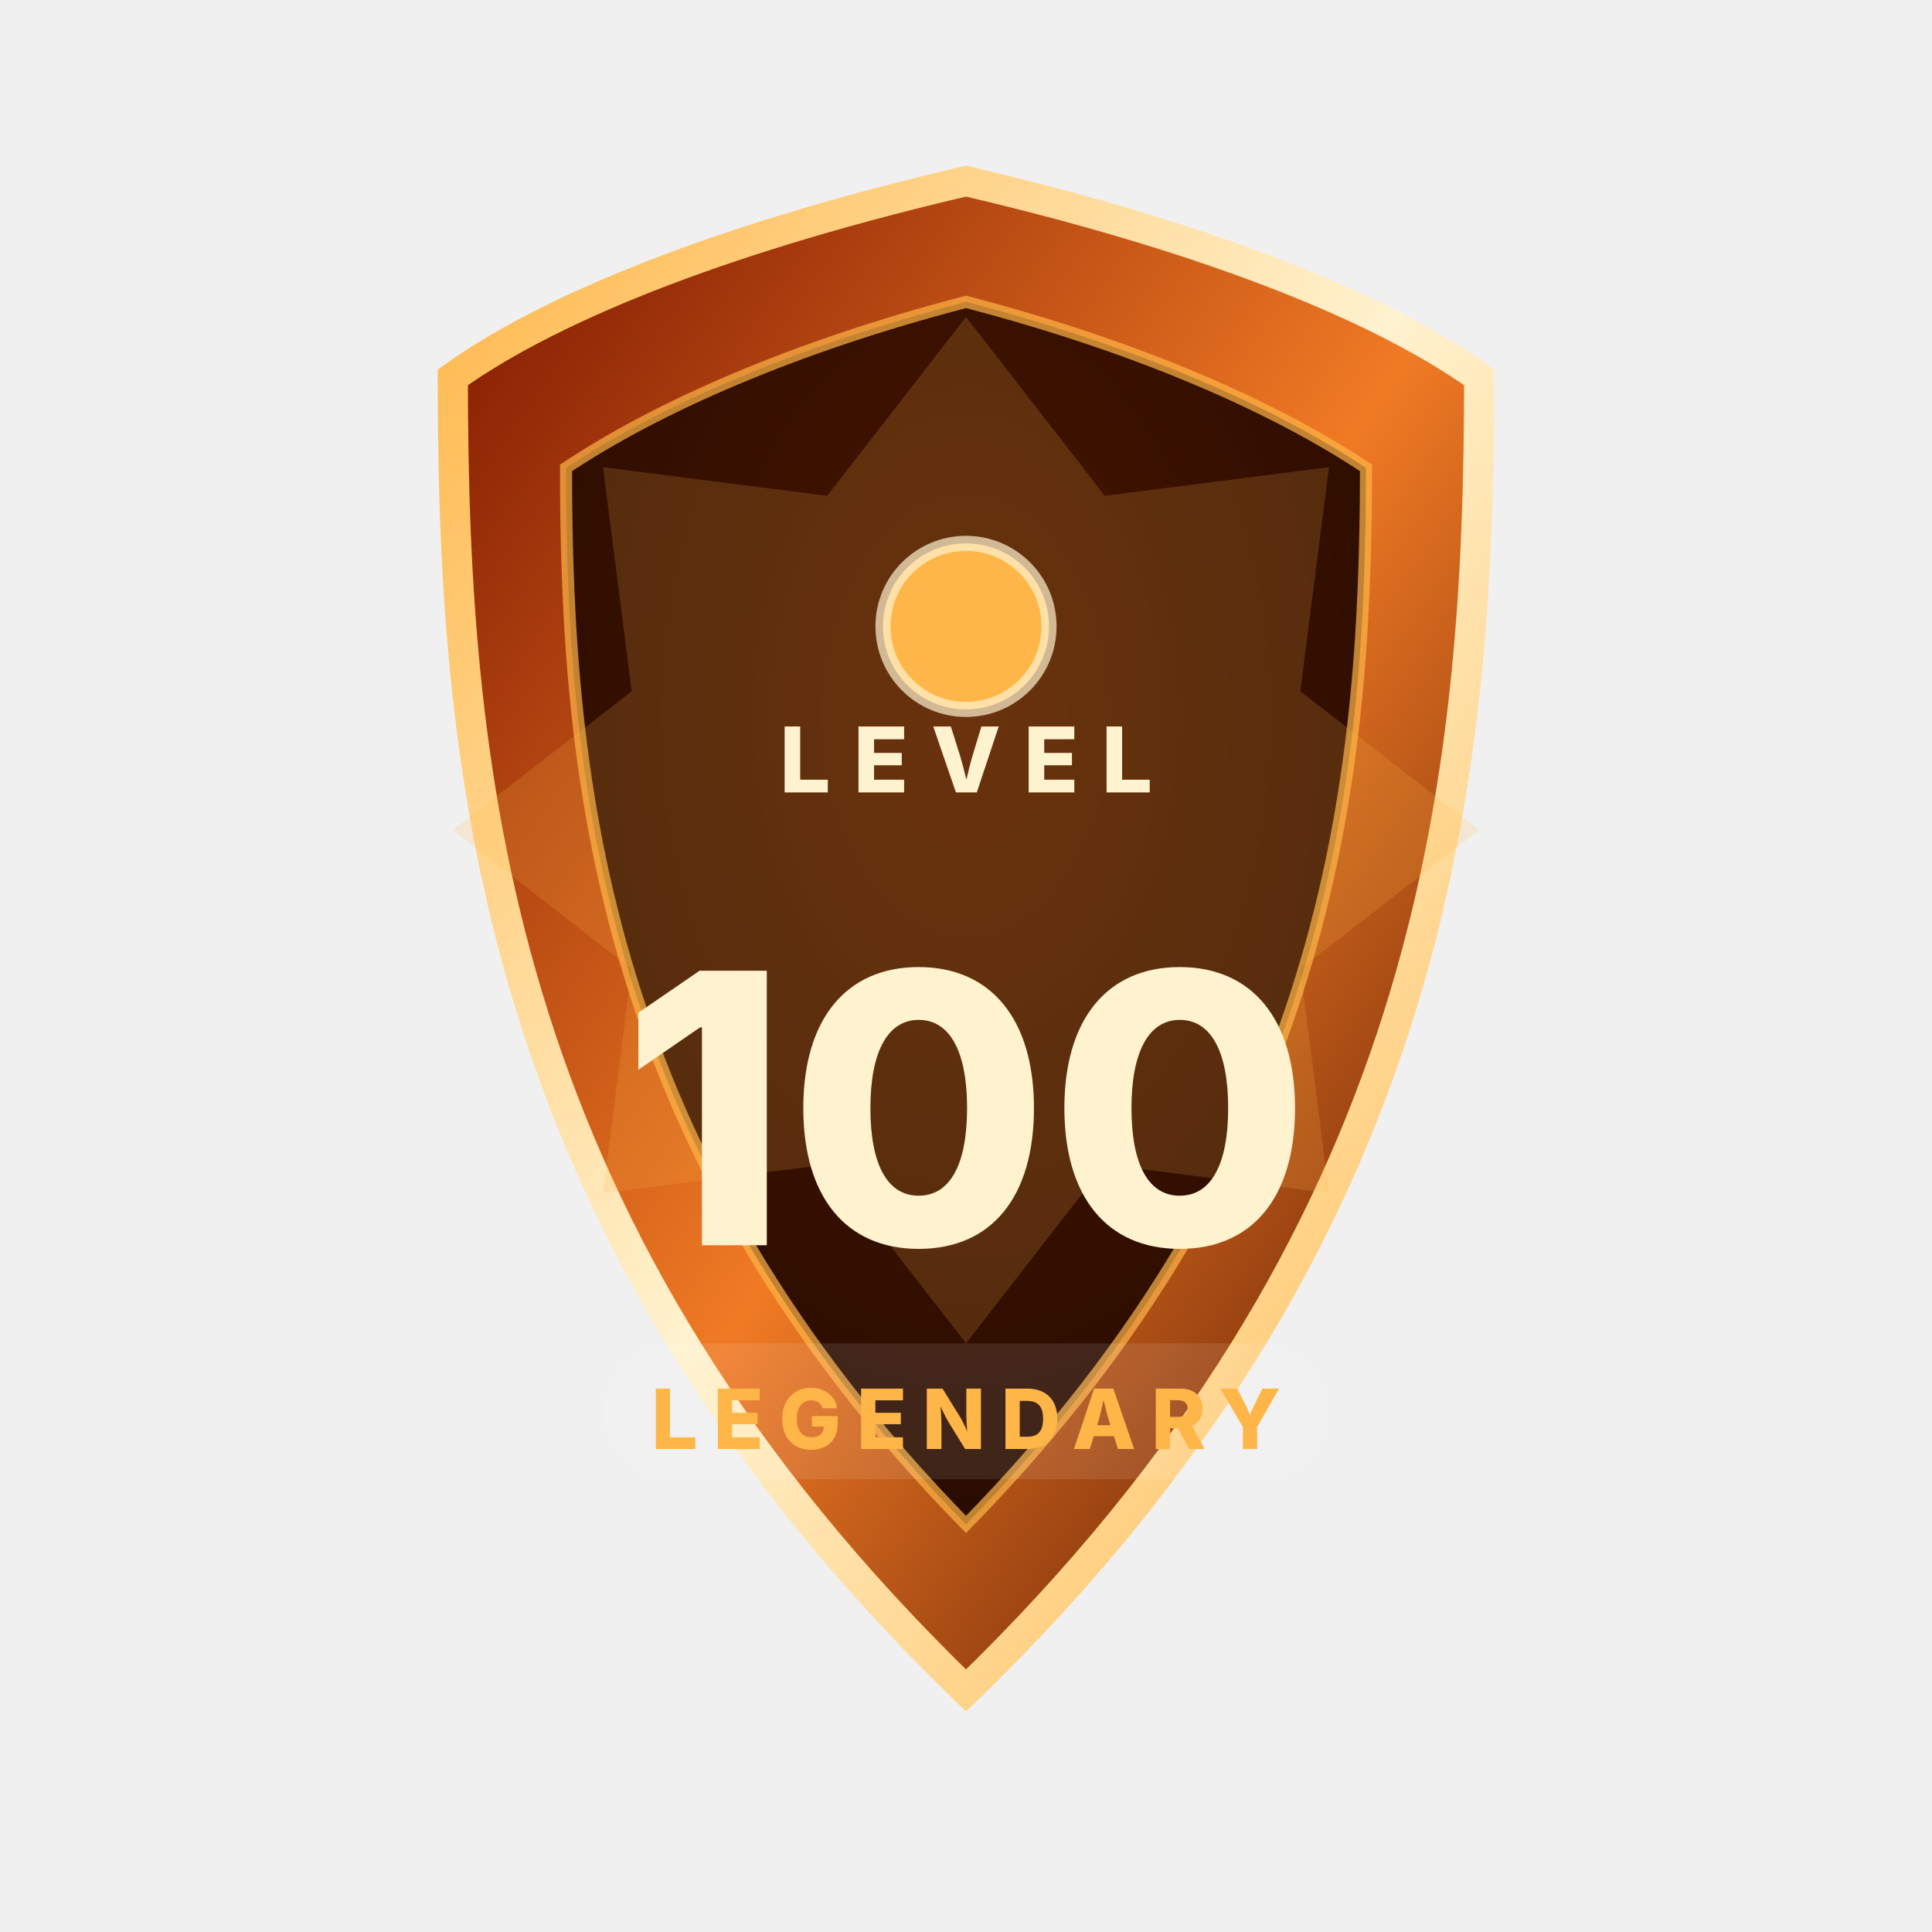
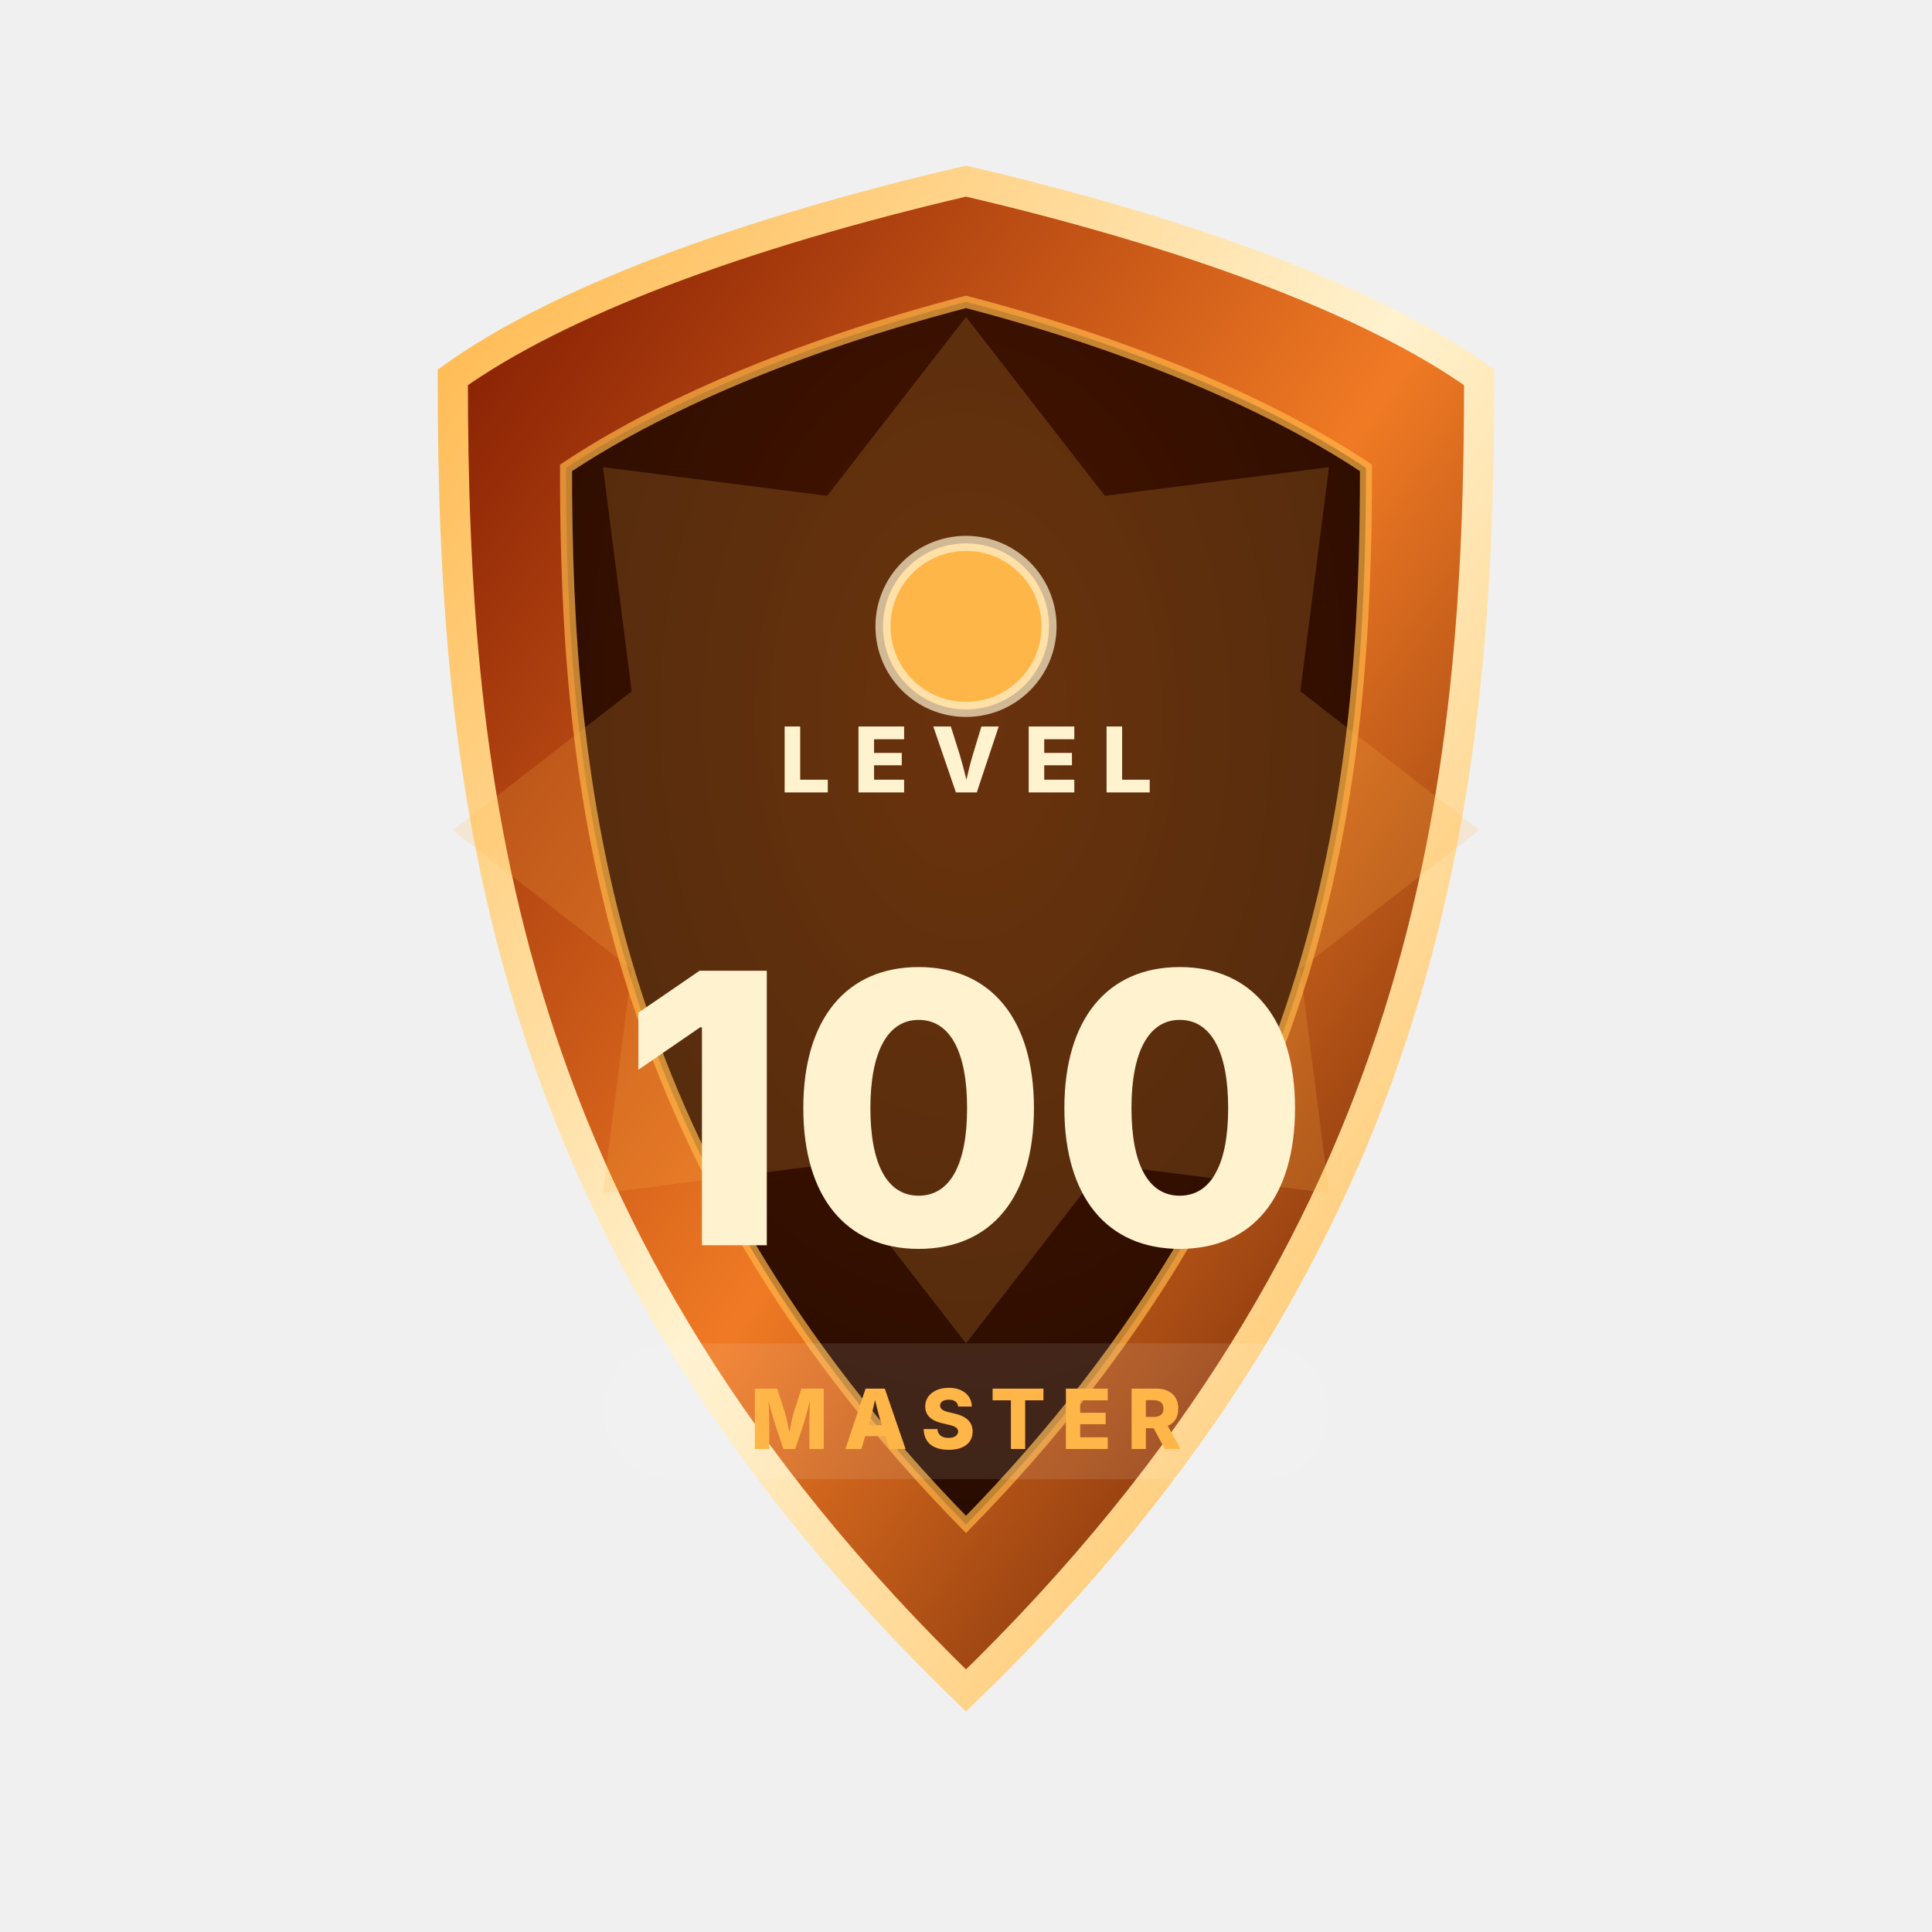
<svg xmlns="http://www.w3.org/2000/svg" viewBox="0 0 256 256" width="256" height="256" role="img" aria-label="Shield Level 100">
  <defs>
    <linearGradient id="o" x1="0%" y1="0%" x2="100%" y2="100%">
      <stop offset="0%" stop-color="#7c1600" />
      <stop offset="52%" stop-color="#f07a24" />
      <stop offset="100%" stop-color="#4a1000" />
    </linearGradient>
    <radialGradient id="i" cx="50%" cy="34%" r="80%">
      <stop offset="0%" stop-color="#4a1500" />
      <stop offset="100%" stop-color="#210a00" />
    </radialGradient>
    <linearGradient id="r" x1="0%" y1="0%" x2="100%" y2="100%">
      <stop offset="0%" stop-color="#ffb648" />
      <stop offset="50%" stop-color="#fff2cf" />
      <stop offset="100%" stop-color="#ffb648" />
    </linearGradient>
  </defs>
  <path d="M128 24 C 158 31 182 40 196 50 C 196 104 190 164 128 224 C 66 164 60 104 60 50 C 74 40 98 31 128 24 Z" fill="url(#o)" stroke="url(#r)" stroke-width="4" />
  <path d="M128 40 C 151 46 169 54 181 62 C 181 104 176 153 128 202 C 80 153 75 104 75 62 C 87 54 105 46 128 40 Z" fill="url(#i)" stroke="#ffb648" stroke-width="1.6" stroke-opacity="0.7" />
  <polygon points="128.0,42.0 146.4,65.7 176.1,61.9 172.3,91.6 196.0,110.0 172.3,128.4 176.1,158.1 146.4,154.3 128.0,178.0 109.6,154.3 79.9,158.1 83.7,128.4 60.0,110.0 83.7,91.6 79.9,61.9 109.6,65.7" fill="#ffb648" opacity="0.18" />
  <g>
    <circle cx="128" cy="83" r="11" fill="#ffb648" stroke="#fff2cf" stroke-width="2" stroke-opacity="0.7" />
  </g>
  <text x="128" y="105" text-anchor="middle" fill="#fff2cf" font-family="Inter, Arial, sans-serif" font-size="12" font-weight="800" letter-spacing="3">LEVEL</text>
  <text x="128" y="165" text-anchor="middle" fill="#fff2cf" font-family="Inter, Arial, sans-serif" font-size="50" font-weight="800">100</text>
  <rect x="80" y="178" width="96" height="18" rx="9" fill="#ffffff" opacity="0.10" />
-   <text x="128" y="192" text-anchor="middle" fill="#ffb648" font-family="Inter, Arial, sans-serif" font-size="11" font-weight="800" letter-spacing="2">LEGENDARY</text>
+   <text x="128" y="192" text-anchor="middle" fill="#ffb648" font-family="Inter, Arial, sans-serif" font-size="11" font-weight="800" letter-spacing="2">MASTER</text>
</svg>
